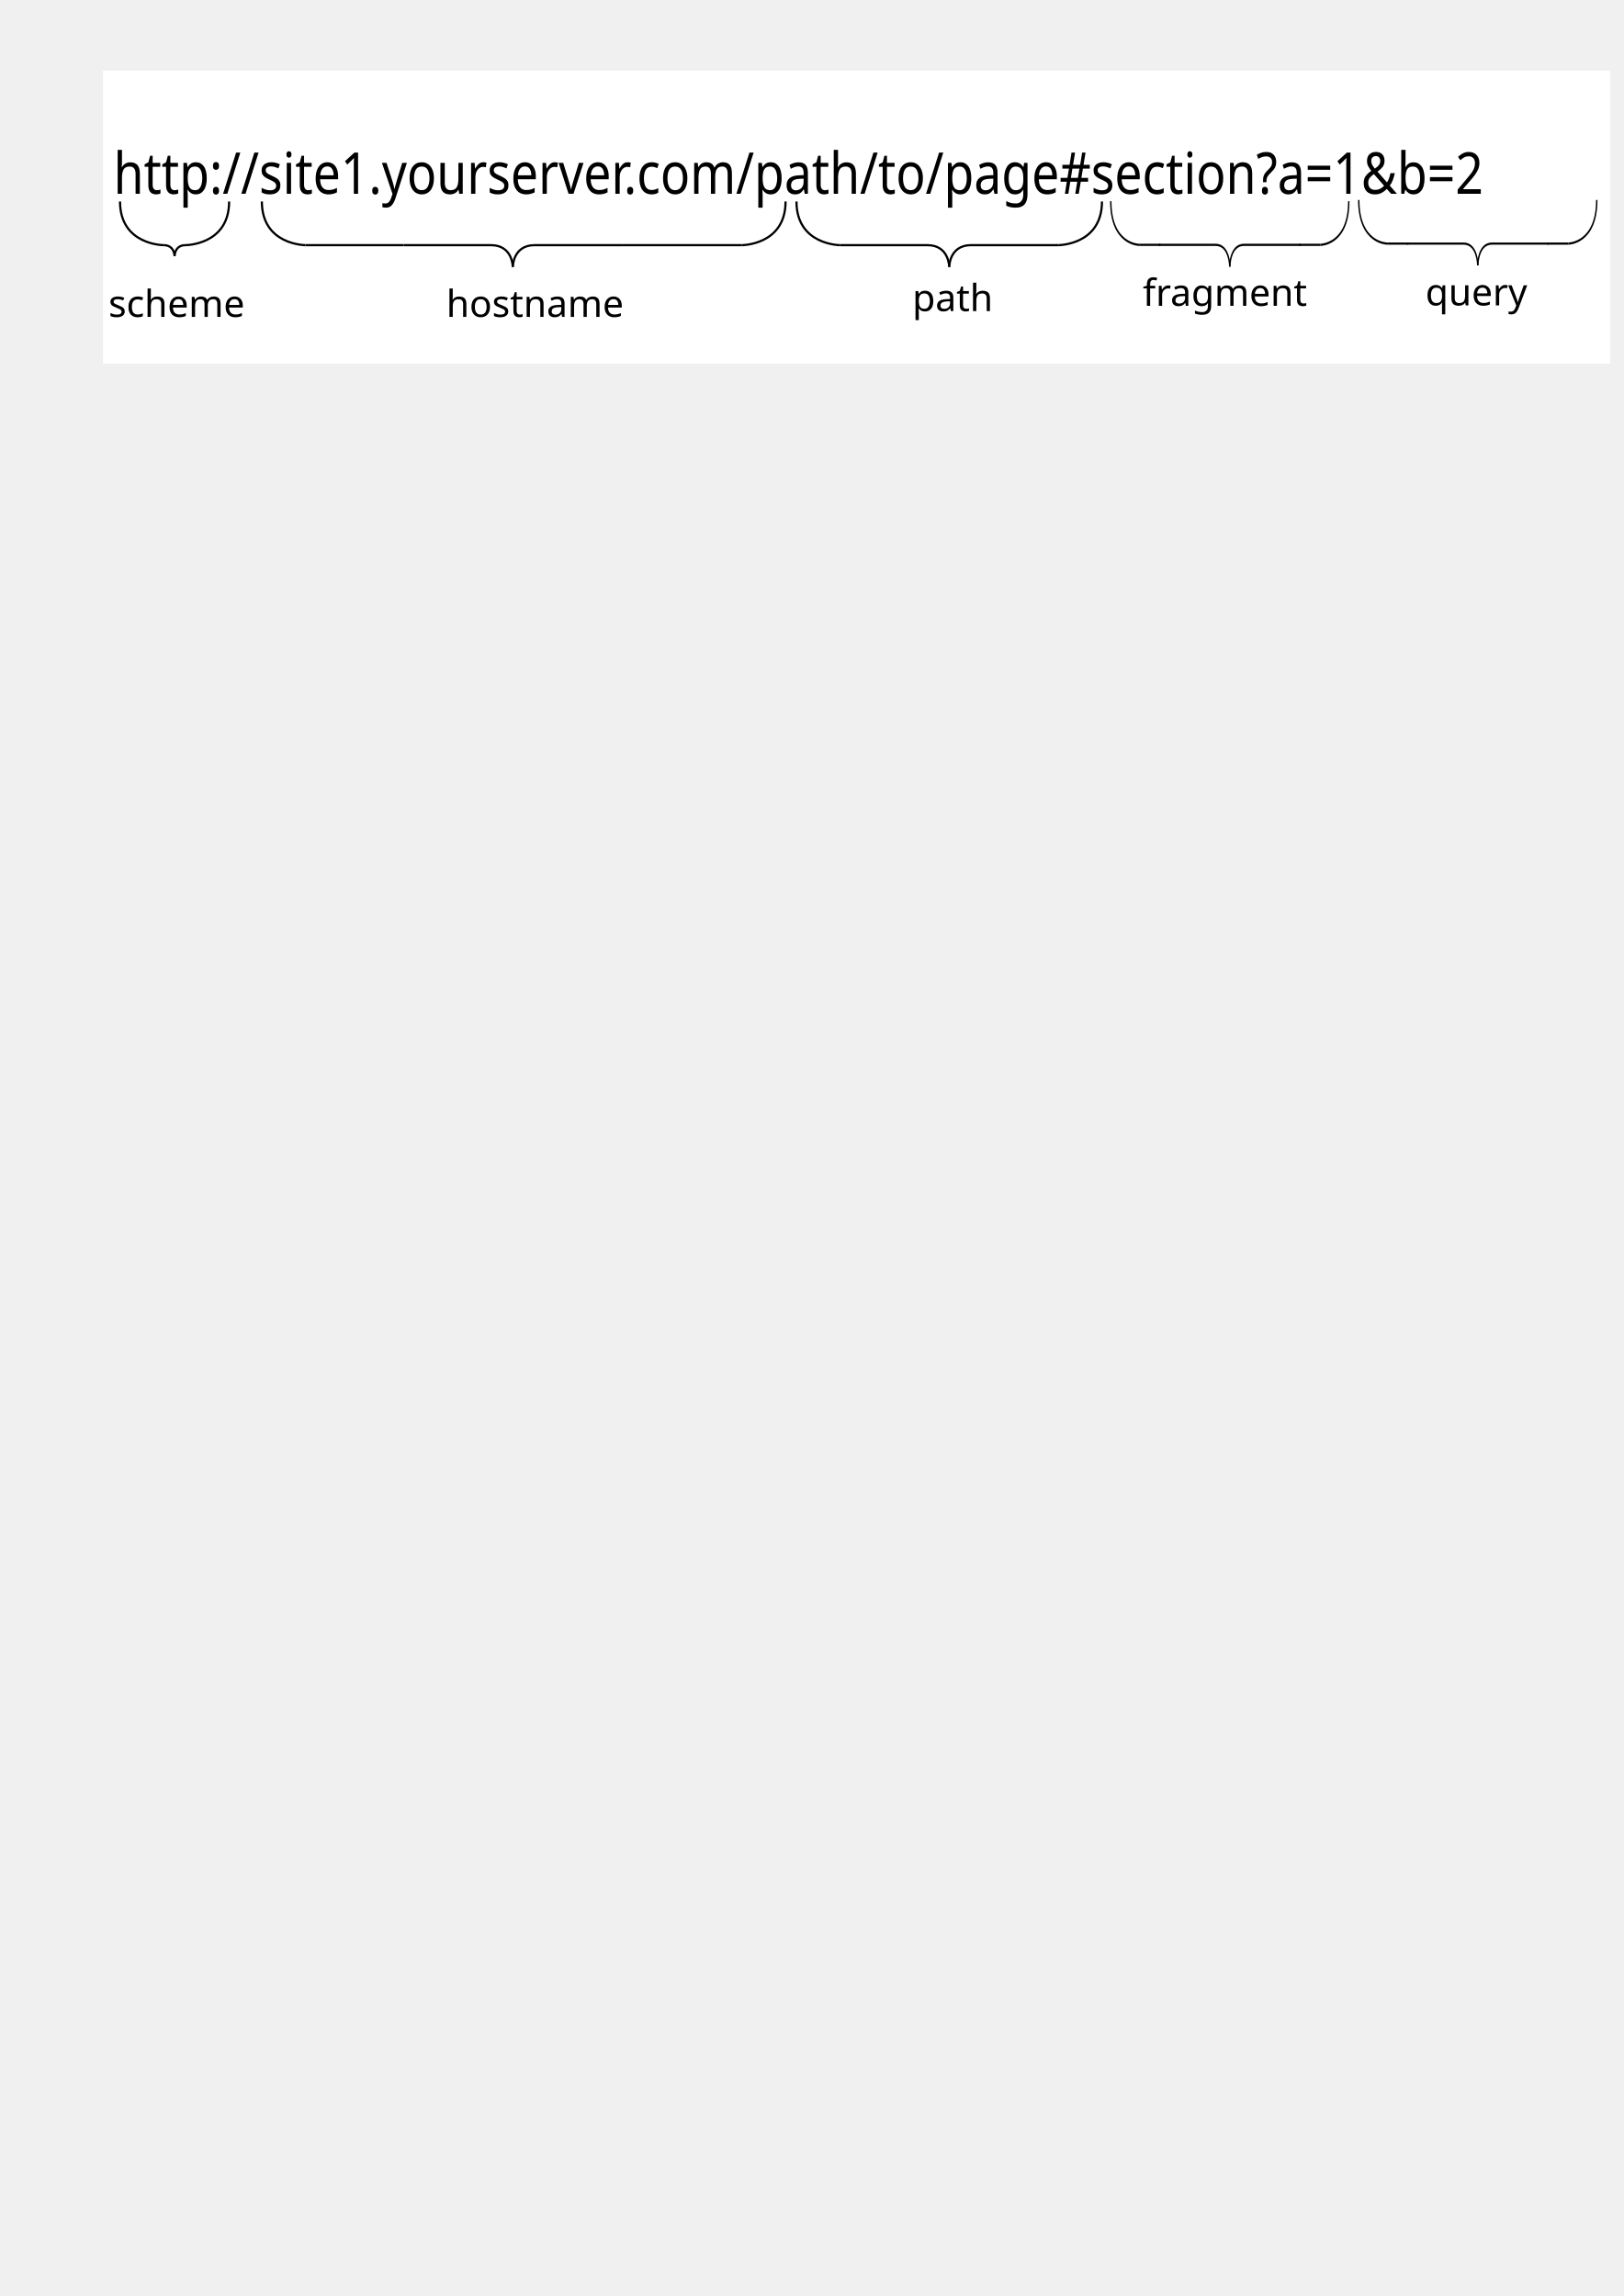
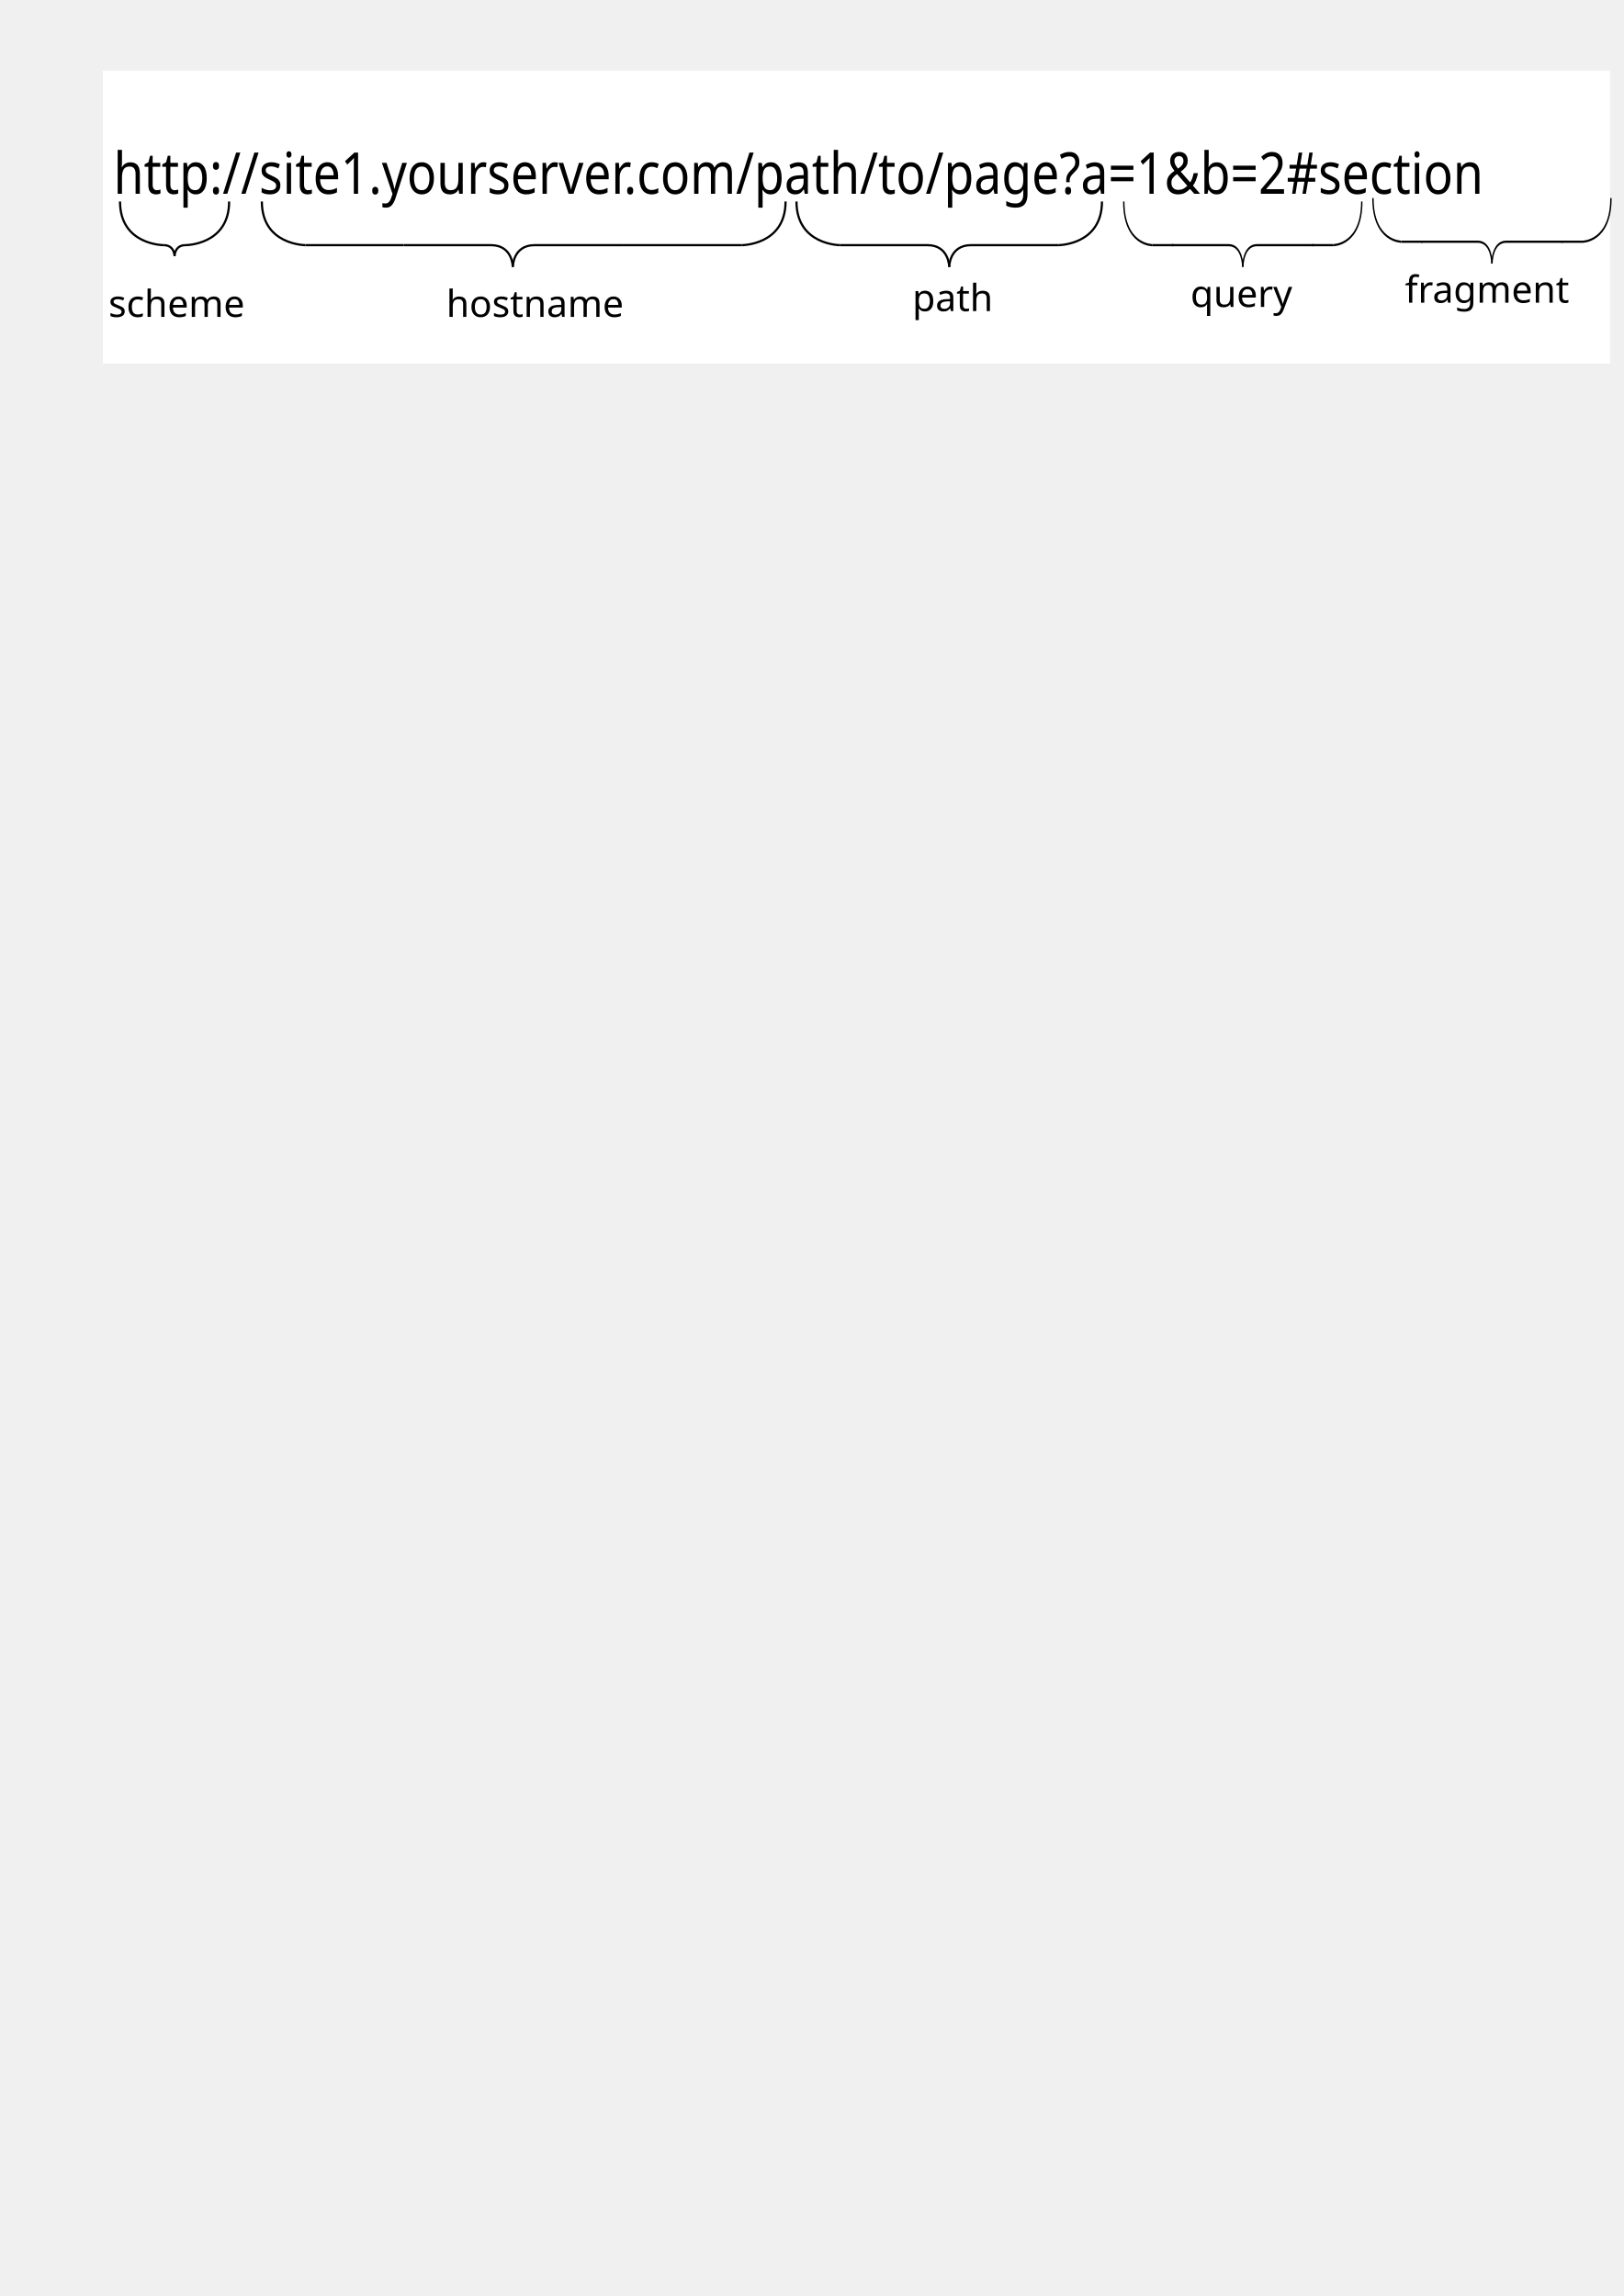
<svg xmlns="http://www.w3.org/2000/svg" width="744.094" height="1052.362" id="svg2" version="1.1">
  <defs id="defs4" />
  <g id="layer1">
    <rect style="fill:#ffffff;fill-opacity:1;stroke:none" id="rect4033" width="690.714" height="134.286" x="47.143" y="32.362" />
-     <text xml:space="preserve" style="font-style:normal;font-weight:normal;font-size:24.399px;line-height:125%;font-family:Sans;letter-spacing:0px;word-spacing:0px;fill:#000000;fill-opacity:1;stroke:none" x="56.434" y="81.863" id="text2985" transform="scale(0.9216138,1.085053)">
-       <tspan id="tspan2987" x="56.434" y="81.863" style="font-style:normal;font-variant:normal;font-weight:normal;font-stretch:normal;font-size:24.399px;line-height:125%;font-family:PMingLiU;-inkscape-font-specification:PMingLiU;text-align:start;writing-mode:lr-tb;text-anchor:start">http://site1.yourserver.com/path/to/page#section?a=1&amp;b=2</tspan>
+     <text xml:space="preserve" style="font-style:normal;font-weight:normal;line-height:0%;font-family:sans-serif;letter-spacing:0px;word-spacing:0px;fill:#000000;fill-opacity:1;stroke:none" x="56.434" y="81.863" id="text2985" transform="scale(0.9216138,1.085053)">
+       <tspan id="tspan2987" x="56.434" y="81.863" style="font-style:normal;font-variant:normal;font-weight:normal;font-stretch:normal;font-size:24.399px;line-height:125%;font-family:PMingLiU;-inkscape-font-specification:PMingLiU;text-align:start;writing-mode:lr-tb;text-anchor:start">http://site1.yourserver.com/path/to/page?a=1&amp;b=2#section</tspan>
    </text>
    <path style="fill:none;stroke:#000000;stroke-width:1px;stroke-linecap:butt;stroke-linejoin:miter;stroke-opacity:1" d="m 55,92.362 c 0,20 20,20 20,20" id="path3041" />
    <path id="path3051" d="M 105,92.362 C 105,112.362 85,112.362 85,112.362" style="fill:none;stroke:#000000;stroke-width:1px;stroke-linecap:butt;stroke-linejoin:miter;stroke-opacity:1" />
-     <g id="g3371" transform="matrix(0.649197,0,0,1,218.3248,0)">
-       <path id="path3043-4" d="m 656.857,111.648 40,0 0,0 c 10,0 10,10 10,10" style="fill:none;stroke:#000000;stroke-width:1px;stroke-linecap:butt;stroke-linejoin:miter;stroke-opacity:1" />
-       <path style="fill:none;stroke:#000000;stroke-width:1px;stroke-linecap:butt;stroke-linejoin:miter;stroke-opacity:1" d="m 756.857,111.648 -40,0 0,0 c -10,0 -10,10 -10,10" id="path3053-9" />
+     <g id="g3371" transform="matrix(0.649197,0,0,1,110.643,0.714286)">
+       <path id="path3043-4" d="m 656.857,111.648 h 40 v 0 c 10,0 10,10 10,10" style="fill:none;stroke:#000000;stroke-width:1px;stroke-linecap:butt;stroke-linejoin:miter;stroke-opacity:1" />
+       <path style="fill:none;stroke:#000000;stroke-width:1px;stroke-linecap:butt;stroke-linejoin:miter;stroke-opacity:1" d="m 756.857,111.648 h -40 v 0 c -10,0 -10,10 -10,10" id="path3053-9" />
      <g id="g3365">
        <path style="fill:none;stroke:#000000;stroke-width:1px;stroke-linecap:butt;stroke-linejoin:miter;stroke-opacity:1" d="m 622.857,91.648 c 0,20 20,20 20,20" id="path3041-7" />
        <path id="path3051-0" d="m 790.857,91.648 c 0,20 -20,20 -20,20" style="fill:none;stroke:#000000;stroke-width:1px;stroke-linecap:butt;stroke-linejoin:miter;stroke-opacity:1" />
-         <path style="fill:none;stroke:#000000;stroke-width:1px;stroke-linecap:butt;stroke-linejoin:miter;stroke-opacity:1" d="m 657.857,111.648 -15,0" id="path3868" />
-         <path style="fill:none;stroke:#000000;stroke-width:1px;stroke-linecap:butt;stroke-linejoin:miter;stroke-opacity:1" d="m 755.857,111.648 15,0" id="path3870" />
+         <path style="fill:none;stroke:#000000;stroke-width:1px;stroke-linecap:butt;stroke-linejoin:miter;stroke-opacity:1" d="m 657.857,111.648 h -15" id="path3868" />
+         <path style="fill:none;stroke:#000000;stroke-width:1px;stroke-linecap:butt;stroke-linejoin:miter;stroke-opacity:1" d="m 755.857,111.648 h 15" id="path3870" />
      </g>
    </g>
    <path style="fill:none;stroke:#000000;stroke-width:1px;stroke-linecap:butt;stroke-linejoin:miter;stroke-opacity:1" d="m 365,92.362 c 0,20 20,20 20,20" id="path3041-4" />
    <path style="fill:none;stroke:#000000;stroke-width:1px;stroke-linecap:butt;stroke-linejoin:miter;stroke-opacity:1" d="m 385,112.362 40,0 0,0 c 10,0 10,10 10,10" id="path3043-8" />
    <path id="path3051-8" d="m 505,92.362 c 0,20 -20,20 -20,20" style="fill:none;stroke:#000000;stroke-width:1px;stroke-linecap:butt;stroke-linejoin:miter;stroke-opacity:1" />
    <path id="path3053-2" d="m 485,112.362 -40,0 0,0 c -10,0 -10,10 -10,10" style="fill:none;stroke:#000000;stroke-width:1px;stroke-linecap:butt;stroke-linejoin:miter;stroke-opacity:1" />
    <path style="fill:none;stroke:#000000;stroke-width:1px;stroke-linecap:butt;stroke-linejoin:miter;stroke-opacity:1" d="m 120,92.362 c 0,20 20,20 20,20" id="path3041-45" />
    <path style="fill:none;stroke:#000000;stroke-width:1px;stroke-linecap:butt;stroke-linejoin:miter;stroke-opacity:1" d="m 185,112.362 40,0 0,0 c 10,0 10,10 10,10" id="path3043-5" />
    <path id="path3051-1" d="m 360,92.362 c 0,20 -20,20 -20,20" style="fill:none;stroke:#000000;stroke-width:1px;stroke-linecap:butt;stroke-linejoin:miter;stroke-opacity:1" />
    <path id="path3053-7" d="m 285,112.362 -40,0 0,0 c -10,0 -10,10 -10,10" style="fill:none;stroke:#000000;stroke-width:1px;stroke-linecap:butt;stroke-linejoin:miter;stroke-opacity:1" />
    <path style="fill:none;stroke:#000000;stroke-width:1px;stroke-linecap:butt;stroke-linejoin:miter;stroke-opacity:1" d="m 140,112.362 45,0" id="path3926" />
    <path style="fill:none;stroke:#000000;stroke-width:1px;stroke-linecap:butt;stroke-linejoin:miter;stroke-opacity:1" d="m 285,112.362 55,0" id="path3928" />
    <path style="fill:none;stroke:#000000;stroke-width:1px;stroke-linecap:butt;stroke-linejoin:miter;stroke-opacity:1" d="m 75,112.362 c 5,0 5,5 5,5" id="path3932" />
    <path style="fill:none;stroke:#000000;stroke-width:1px;stroke-linecap:butt;stroke-linejoin:miter;stroke-opacity:1" d="m 85,112.362 c -5,0 -5,5 -5,5" id="path3932-1" />
-     <text xml:space="preserve" style="font-size:17.147px;font-style:normal;font-variant:normal;font-weight:normal;font-stretch:normal;text-align:start;line-height:125%;letter-spacing:0px;word-spacing:0px;writing-mode:lr-tb;text-anchor:start;fill:#000000;fill-opacity:1;stroke:none;font-family:Segoe Print;-inkscape-font-specification:Segoe Print" x="49.721" y="145.248" id="text3952">
-       <tspan id="tspan3954" x="49.721" y="145.248">scheme</tspan>
+     <text xml:space="preserve" style="font-style:normal;font-variant:normal;font-weight:normal;font-stretch:normal;line-height:0%;font-family:'Segoe Print';-inkscape-font-specification:'Segoe Print';text-align:start;letter-spacing:0px;word-spacing:0px;writing-mode:lr-tb;text-anchor:start;fill:#000000;fill-opacity:1;stroke:none" x="49.721" y="145.248" id="text3952">
+       <tspan id="tspan3954" x="49.721" y="145.248" style="font-size:17.147px;line-height:1.25">scheme</tspan>
    </text>
-     <text xml:space="preserve" style="font-size:17.147px;font-style:normal;font-variant:normal;font-weight:normal;font-stretch:normal;text-align:start;line-height:125%;letter-spacing:0px;word-spacing:0px;writing-mode:lr-tb;text-anchor:start;fill:#000000;fill-opacity:1;stroke:none;font-family:Segoe Print;-inkscape-font-specification:Segoe Print" x="204.517" y="145.248" id="text3952-1">
-       <tspan id="tspan3954-5" x="204.517" y="145.248">hostname</tspan>
+     <text xml:space="preserve" style="font-style:normal;font-variant:normal;font-weight:normal;font-stretch:normal;line-height:0%;font-family:'Segoe Print';-inkscape-font-specification:'Segoe Print';text-align:start;letter-spacing:0px;word-spacing:0px;writing-mode:lr-tb;text-anchor:start;fill:#000000;fill-opacity:1;stroke:none" x="204.517" y="145.248" id="text3952-1">
+       <tspan id="tspan3954-5" x="204.517" y="145.248" style="font-size:17.147px;line-height:1.25">hostname</tspan>
    </text>
-     <text xml:space="preserve" style="font-size:17.147px;font-style:normal;font-variant:normal;font-weight:normal;font-stretch:normal;text-align:start;line-height:125%;letter-spacing:0px;word-spacing:0px;writing-mode:lr-tb;text-anchor:start;fill:#000000;fill-opacity:1;stroke:none;font-family:Segoe Print;-inkscape-font-specification:Segoe Print" x="418.099" y="142.598" id="text3952-1-6">
-       <tspan id="tspan3954-5-1" x="418.099" y="142.598">path</tspan>
+     <text xml:space="preserve" style="font-style:normal;font-variant:normal;font-weight:normal;font-stretch:normal;line-height:0%;font-family:'Segoe Print';-inkscape-font-specification:'Segoe Print';text-align:start;letter-spacing:0px;word-spacing:0px;writing-mode:lr-tb;text-anchor:start;fill:#000000;fill-opacity:1;stroke:none" x="418.099" y="142.598" id="text3952-1-6">
+       <tspan id="tspan3954-5-1" x="418.099" y="142.598" style="font-size:17.147px;line-height:1.25">path</tspan>
    </text>
-     <text xml:space="preserve" style="font-style:normal;font-variant:normal;font-weight:normal;font-stretch:normal;font-size:17.147px;line-height:125%;font-family:'Segoe Print';-inkscape-font-specification:'Segoe Print';text-align:start;letter-spacing:0px;word-spacing:0px;writing-mode:lr-tb;text-anchor:start;fill:#000000;fill-opacity:1;stroke:none" x="653.242" y="139.971" id="text3952-1-4">
-       <tspan id="tspan3954-5-2" x="653.242" y="139.971">query</tspan>
+     <text xml:space="preserve" style="font-style:normal;font-variant:normal;font-weight:normal;font-stretch:normal;line-height:0%;font-family:'Segoe Print';-inkscape-font-specification:'Segoe Print';text-align:start;letter-spacing:0px;word-spacing:0px;writing-mode:lr-tb;text-anchor:start;fill:#000000;fill-opacity:1;stroke:none" x="545.561" y="140.685" id="text3952-1-4">
+       <tspan id="tspan3954-5-2" x="545.561" y="140.685" style="font-size:17.147px;line-height:1.25">query</tspan>
    </text>
-     <g id="g3371-2" transform="matrix(0.649197,0,0,1,104.6819,0.5714317)">
-       <path id="path3043-4-0" d="m 656.857,111.648 40,0 0,0 c 10,0 10,10 10,10" style="fill:none;stroke:#000000;stroke-width:1px;stroke-linecap:butt;stroke-linejoin:miter;stroke-opacity:1" />
-       <path style="fill:none;stroke:#000000;stroke-width:1px;stroke-linecap:butt;stroke-linejoin:miter;stroke-opacity:1" d="m 756.857,111.648 -40,0 0,0 c -10,0 -10,10 -10,10" id="path3053-9-8" />
+     <g id="g3371-2" transform="matrix(0.649197,0,0,1,224.8248,-0.8571397)">
+       <path id="path3043-4-0" d="m 656.857,111.648 h 40 v 0 c 10,0 10,10 10,10" style="fill:none;stroke:#000000;stroke-width:1px;stroke-linecap:butt;stroke-linejoin:miter;stroke-opacity:1" />
+       <path style="fill:none;stroke:#000000;stroke-width:1px;stroke-linecap:butt;stroke-linejoin:miter;stroke-opacity:1" d="m 756.857,111.648 h -40 v 0 c -10,0 -10,10 -10,10" id="path3053-9-8" />
      <g id="g3365-7">
        <path style="fill:none;stroke:#000000;stroke-width:1px;stroke-linecap:butt;stroke-linejoin:miter;stroke-opacity:1" d="m 622.857,91.648 c 0,20 20,20 20,20" id="path3041-7-3" />
        <path id="path3051-0-3" d="m 790.857,91.648 c 0,20 -20,20 -20,20" style="fill:none;stroke:#000000;stroke-width:1px;stroke-linecap:butt;stroke-linejoin:miter;stroke-opacity:1" />
-         <path style="fill:none;stroke:#000000;stroke-width:1px;stroke-linecap:butt;stroke-linejoin:miter;stroke-opacity:1" d="m 657.857,111.648 -15,0" id="path3868-3" />
-         <path style="fill:none;stroke:#000000;stroke-width:1px;stroke-linecap:butt;stroke-linejoin:miter;stroke-opacity:1" d="m 755.857,111.648 15,0" id="path3870-6" />
+         <path style="fill:none;stroke:#000000;stroke-width:1px;stroke-linecap:butt;stroke-linejoin:miter;stroke-opacity:1" d="m 657.857,111.648 h -15" id="path3868-3" />
+         <path style="fill:none;stroke:#000000;stroke-width:1px;stroke-linecap:butt;stroke-linejoin:miter;stroke-opacity:1" d="m 755.857,111.648 h 15" id="path3870-6" />
      </g>
    </g>
-     <text xml:space="preserve" style="font-style:normal;font-variant:normal;font-weight:normal;font-stretch:normal;font-size:17.147px;line-height:125%;font-family:'Segoe Print';-inkscape-font-specification:'Segoe Print';text-align:start;letter-spacing:0px;word-spacing:0px;writing-mode:lr-tb;text-anchor:start;fill:#000000;fill-opacity:1;stroke:none" x="523.705" y="140.178" id="text3952-1-4-6">
-       <tspan id="tspan3954-5-2-4" x="523.705" y="140.178">fragment</tspan>
+     <text xml:space="preserve" style="font-style:normal;font-variant:normal;font-weight:normal;font-stretch:normal;line-height:0%;font-family:'Segoe Print';-inkscape-font-specification:'Segoe Print';text-align:start;letter-spacing:0px;word-spacing:0px;writing-mode:lr-tb;text-anchor:start;fill:#000000;fill-opacity:1;stroke:none" x="643.848" y="138.749" id="text3952-1-4-6">
+       <tspan id="tspan3954-5-2-4" x="643.848" y="138.749" style="font-size:17.147px;line-height:1.25">fragment</tspan>
    </text>
  </g>
</svg>
